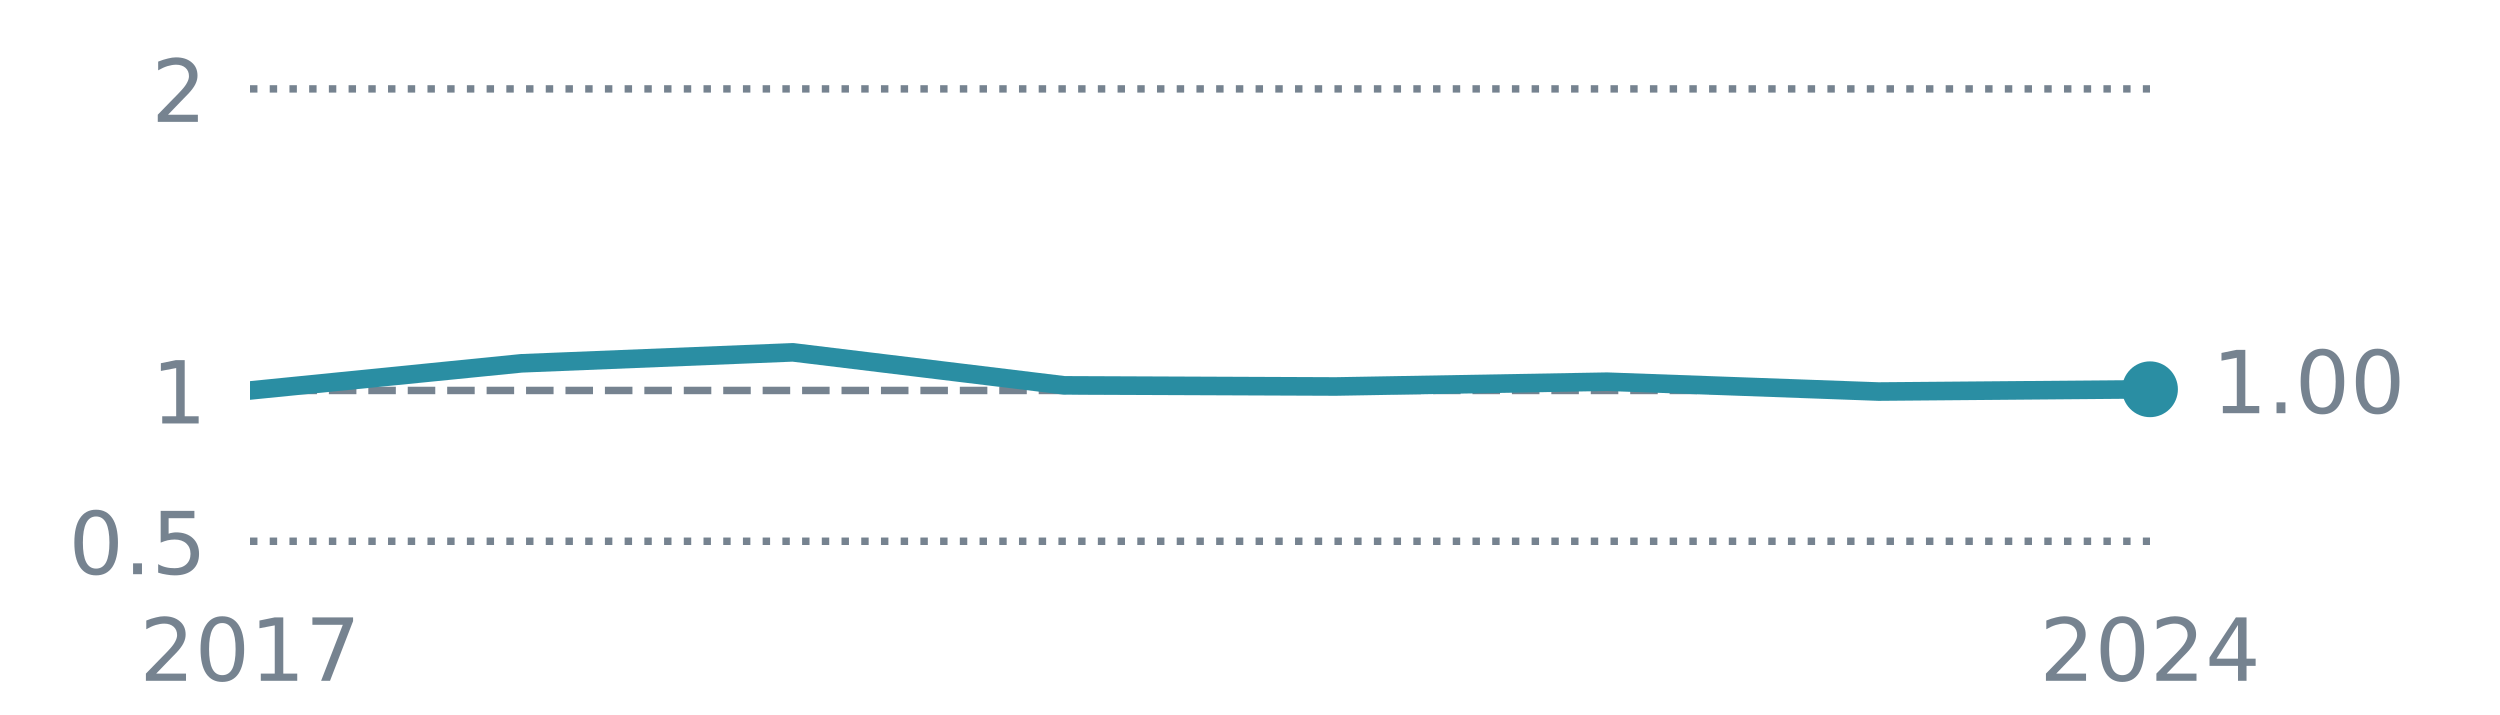
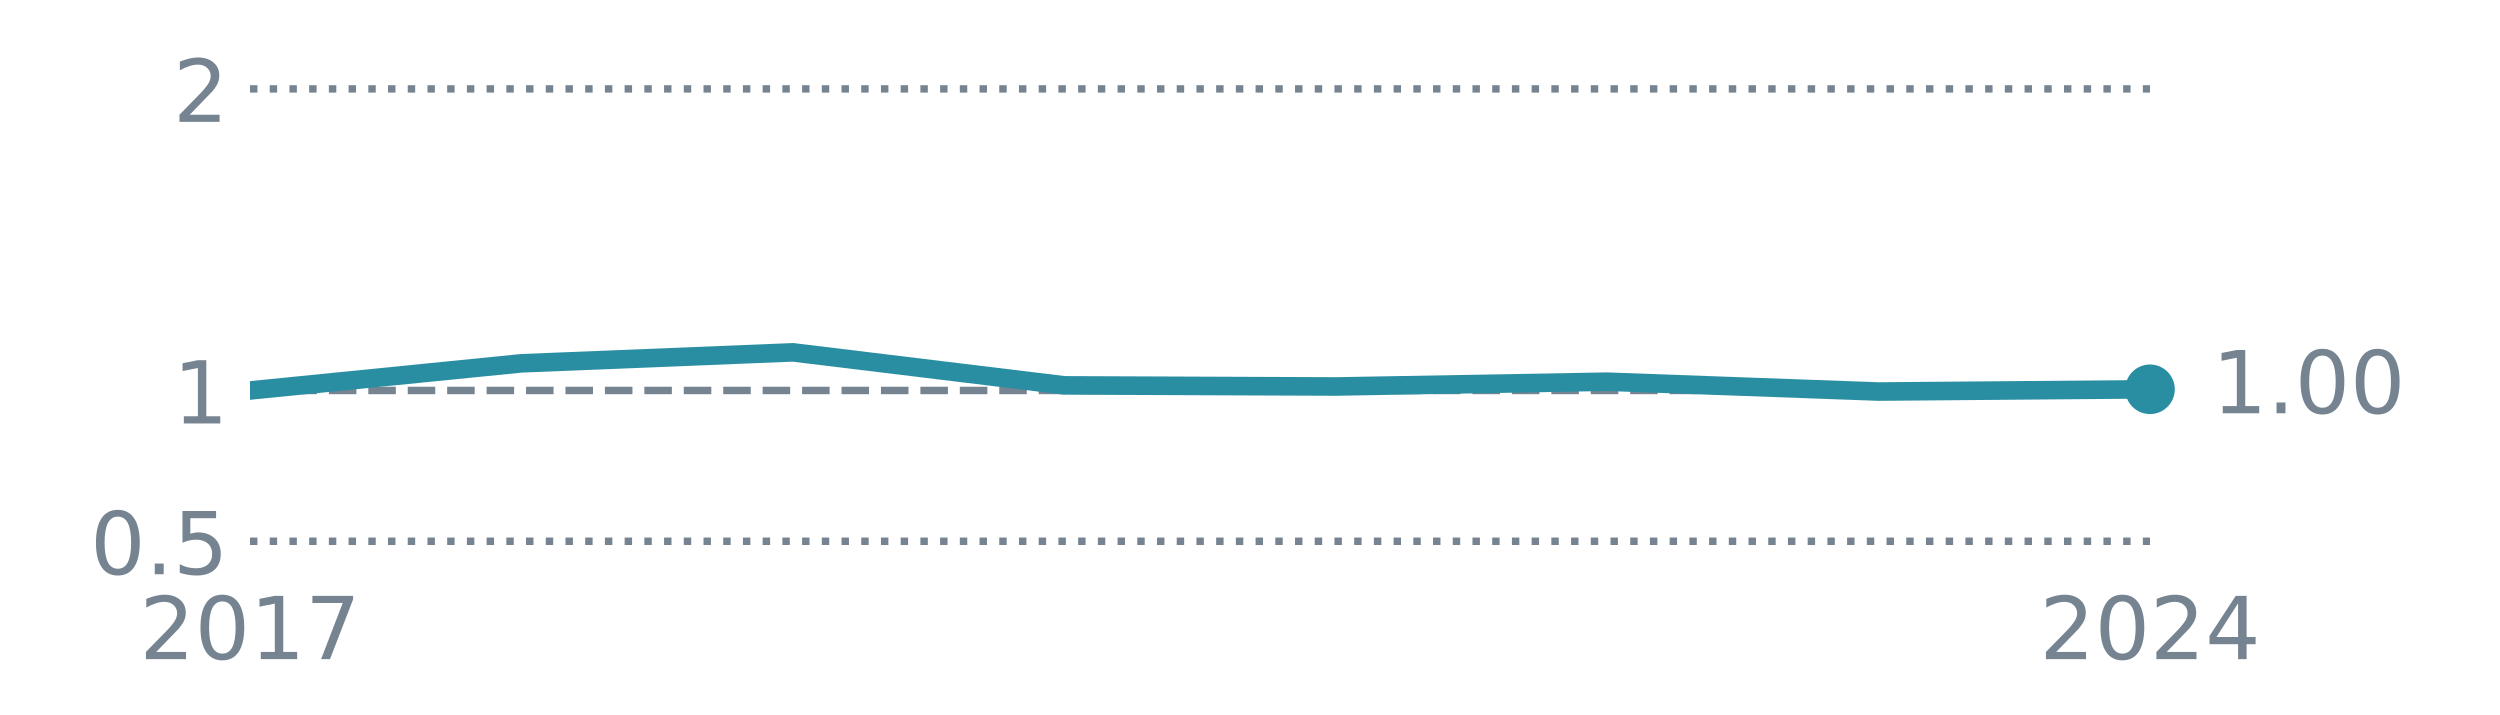
- <svg xmlns="http://www.w3.org/2000/svg" xmlns:xlink="http://www.w3.org/1999/xlink" width="201.6pt" height="57.6pt" viewBox="0 0 201.6 57.6" version="1.1">
+ <svg xmlns="http://www.w3.org/2000/svg" xmlns:xlink="http://www.w3.org/1999/xlink" width="403.2pt" height="115.2pt" viewBox="0 0 403.2 115.2" version="1.1">
  <defs>
    <style type="text/css">*{stroke-linejoin: round; stroke-linecap: butt}</style>
  </defs>
  <g id="figure_1">
    <g id="patch_1">
-       <path d="M 0 57.6  L 201.6 57.6  L 201.6 0  L 0 0  L 0 57.6  z " style="fill: none" />
+       <path d="M 0 115.2  L 403.2 115.2  L 403.2 0  L 0 0  L 0 115.2  z " style="fill: none" />
    </g>
    <g id="axes_1">
      <g id="patch_2">
-         <path d="M 20.16 46.08  L 173.376 46.08  L 173.376 2.304  L 20.16 2.304  L 20.16 46.08  z " style="fill: none" />
+         <path d="M 40.32 92.16  L 346.752 92.16  L 346.752 4.608  L 40.32 4.608  L 40.32 92.16  z " style="fill: none" />
      </g>
      <g id="matplotlib.axis_1">
        <g id="xtick_1">
          <g id="line2d_1" />
          <g id="text_1">
-             <text style="font-size: 7px; font-family: 'DejaVu Sans', 'Bitstream Vera Sans', 'Computer Modern Sans Serif', 'Lucida Grande', 'Verdana', 'Geneva', 'Lucid', 'Arial', 'Helvetica', 'Avant Garde', sans-serif; text-anchor: middle; fill: #768390" x="20.16" y="54.899" transform="rotate(-0 20.16 54.89891)">2017</text>
+             <text style="font-size: 14px; font-family: 'DejaVu Sans', 'Bitstream Vera Sans', 'Computer Modern Sans Serif', 'Lucida Grande', 'Verdana', 'Geneva', 'Lucid', 'Arial', 'Helvetica', 'Avant Garde', sans-serif; text-anchor: middle; fill: #768390" x="40.32" y="106.298" transform="rotate(-0 40.32 106.2978)">2017</text>
          </g>
        </g>
        <g id="xtick_2">
          <g id="line2d_2" />
          <g id="text_2">
-             <text style="font-size: 7px; font-family: 'DejaVu Sans', 'Bitstream Vera Sans', 'Computer Modern Sans Serif', 'Lucida Grande', 'Verdana', 'Geneva', 'Lucid', 'Arial', 'Helvetica', 'Avant Garde', sans-serif; text-anchor: middle; fill: #768390" x="173.376" y="54.899" transform="rotate(-0 173.376 54.89891)">2024</text>
+             <text style="font-size: 14px; font-family: 'DejaVu Sans', 'Bitstream Vera Sans', 'Computer Modern Sans Serif', 'Lucida Grande', 'Verdana', 'Geneva', 'Lucid', 'Arial', 'Helvetica', 'Avant Garde', sans-serif; text-anchor: middle; fill: #768390" x="346.752" y="106.298" transform="rotate(-0 346.752 106.2978)">2024</text>
          </g>
        </g>
      </g>
      <g id="matplotlib.axis_2">
        <g id="ytick_1">
          <g id="line2d_3" />
          <g id="text_3">
-             <text style="font-size: 7px; font-family: 'DejaVu Sans', 'Bitstream Vera Sans', 'Computer Modern Sans Serif', 'Lucida Grande', 'Verdana', 'Geneva', 'Lucid', 'Arial', 'Helvetica', 'Avant Garde', sans-serif; text-anchor: end; fill: #768390" x="16.66" y="46.307" transform="rotate(-0 16.66 46.30745)">0.5</text>
+             <text style="font-size: 14px; font-family: 'DejaVu Sans', 'Bitstream Vera Sans', 'Computer Modern Sans Serif', 'Lucida Grande', 'Verdana', 'Geneva', 'Lucid', 'Arial', 'Helvetica', 'Avant Garde', sans-serif; text-anchor: end; fill: #768390" x="36.82" y="92.615" transform="rotate(-0 36.82 92.61491)">0.5</text>
          </g>
        </g>
        <g id="ytick_2">
          <g id="line2d_4" />
          <g id="text_4">
-             <text style="font-size: 7px; font-family: 'DejaVu Sans', 'Bitstream Vera Sans', 'Computer Modern Sans Serif', 'Lucida Grande', 'Verdana', 'Geneva', 'Lucid', 'Arial', 'Helvetica', 'Avant Garde', sans-serif; text-anchor: end; fill: #768390" x="16.66" y="34.147" transform="rotate(-0 16.66 34.14745)">1</text>
+             <text style="font-size: 14px; font-family: 'DejaVu Sans', 'Bitstream Vera Sans', 'Computer Modern Sans Serif', 'Lucida Grande', 'Verdana', 'Geneva', 'Lucid', 'Arial', 'Helvetica', 'Avant Garde', sans-serif; text-anchor: end; fill: #768390" x="36.82" y="68.295" transform="rotate(-0 36.82 68.29491)">1</text>
          </g>
        </g>
        <g id="ytick_3">
          <g id="line2d_5" />
          <g id="text_5">
-             <text style="font-size: 7px; font-family: 'DejaVu Sans', 'Bitstream Vera Sans', 'Computer Modern Sans Serif', 'Lucida Grande', 'Verdana', 'Geneva', 'Lucid', 'Arial', 'Helvetica', 'Avant Garde', sans-serif; text-anchor: end; fill: #768390" x="16.66" y="9.827" transform="rotate(-0 16.66 9.827453)">2</text>
+             <text style="font-size: 14px; font-family: 'DejaVu Sans', 'Bitstream Vera Sans', 'Computer Modern Sans Serif', 'Lucida Grande', 'Verdana', 'Geneva', 'Lucid', 'Arial', 'Helvetica', 'Avant Garde', sans-serif; text-anchor: end; fill: #768390" x="36.82" y="19.655" transform="rotate(-0 36.82 19.65491)">2</text>
          </g>
        </g>
      </g>
      <g id="line2d_6">
-         <path d="M 20.16 31.488  L 173.376 31.488  " clip-path="url(#paeeca45b74)" style="fill: none; stroke-dasharray: 2.22,0.96; stroke-dashoffset: 0; stroke: #768390; stroke-width: 0.6" />
+         <path d="M 40.32 62.976  L 346.752 62.976  " clip-path="url(#p16c794052c)" style="fill: none; stroke-dasharray: 4.44,1.92; stroke-dashoffset: 0; stroke: #768390; stroke-width: 1.2" />
      </g>
      <g id="line2d_7">
-         <path d="M 20.16 43.648  L 173.376 43.648  " clip-path="url(#paeeca45b74)" style="fill: none; stroke-dasharray: 0.6,0.99; stroke-dashoffset: 0; stroke: #768390; stroke-width: 0.6" />
+         <path d="M 40.32 87.296  L 346.752 87.296  " clip-path="url(#p16c794052c)" style="fill: none; stroke-dasharray: 1.2,1.98; stroke-dashoffset: 0; stroke: #768390; stroke-width: 1.2" />
      </g>
      <g id="line2d_8">
-         <path d="M 20.16 7.168  L 173.376 7.168  " clip-path="url(#paeeca45b74)" style="fill: none; stroke-dasharray: 0.6,0.99; stroke-dashoffset: 0; stroke: #768390; stroke-width: 0.6" />
+         <path d="M 40.32 14.336  L 346.752 14.336  " clip-path="url(#p16c794052c)" style="fill: none; stroke-dasharray: 1.2,1.98; stroke-dashoffset: 0; stroke: #768390; stroke-width: 1.2" />
      </g>
      <g id="line2d_9">
-         <path d="M 20.16 31.488  L 42.048 29.298  L 63.936 28.413  L 85.824 31.076  L 107.712 31.167  L 129.6 30.78  L 151.488 31.575  L 173.376 31.391  " clip-path="url(#paeeca45b74)" style="fill: none; stroke: #2a8ea3; stroke-width: 1.5; stroke-linecap: square" />
+         <path d="M 40.32 62.976  L 84.096 58.595  L 127.872 56.827  L 171.648 62.153  L 215.424 62.334  L 259.2 61.56  L 302.976 63.15  L 346.752 62.783  " clip-path="url(#p16c794052c)" style="fill: none; stroke: #2a8ea3; stroke-width: 3; stroke-linecap: square" />
      </g>
      <g id="line2d_10">
        <defs>
-           <path id="me76041f468" d="M 0 1.75  C 0.464 1.75 0.909 1.566 1.237 1.237  C 1.566 0.909 1.75 0.464 1.75 0  C 1.75 -0.464 1.566 -0.909 1.237 -1.237  C 0.909 -1.566 0.464 -1.75 0 -1.75  C -0.464 -1.75 -0.909 -1.566 -1.237 -1.237  C -1.566 -0.909 -1.75 -0.464 -1.75 0  C -1.75 0.464 -1.566 0.909 -1.237 1.237  C -0.909 1.566 -0.464 1.75 0 1.75  z " style="stroke: #2a8ea3" />
+           <path id="m3f1850def1" d="M 0 3.5  C 0.928 3.5 1.819 3.131 2.475 2.475  C 3.131 1.819 3.5 0.928 3.5 0  C 3.5 -0.928 3.131 -1.819 2.475 -2.475  C 1.819 -3.131 0.928 -3.5 0 -3.5  C -0.928 -3.5 -1.819 -3.131 -2.475 -2.475  C -3.131 -1.819 -3.5 -0.928 -3.5 0  C -3.5 0.928 -3.131 1.819 -2.475 2.475  C -1.819 3.131 -0.928 3.5 0 3.5  z " style="stroke: #2a8ea3" />
        </defs>
        <g>
-           <use xlink:href="#me76041f468" x="173.376" y="31.391" style="fill: #2a8ea3; stroke: #2a8ea3" />
+           <use xlink:href="#m3f1850def1" x="346.752" y="62.783" style="fill: #2a8ea3; stroke: #2a8ea3" />
        </g>
      </g>
      <g id="text_6">
-         <text style="font-size: 7px; font-family: 'DejaVu Sans', 'Bitstream Vera Sans', 'Computer Modern Sans Serif', 'Lucida Grande', 'Verdana', 'Geneva', 'Lucid', 'Arial', 'Helvetica', 'Avant Garde', sans-serif; text-anchor: start; fill: #768390" x="178.376" y="33.323" transform="rotate(-0 178.376 33.32284)">1.00</text>
+         <text style="font-size: 14px; font-family: 'DejaVu Sans', 'Bitstream Vera Sans', 'Computer Modern Sans Serif', 'Lucida Grande', 'Verdana', 'Geneva', 'Lucid', 'Arial', 'Helvetica', 'Avant Garde', sans-serif; text-anchor: start; fill: #768390" x="356.752" y="66.646" transform="rotate(-0 356.752 66.64568)">1.00</text>
      </g>
    </g>
  </g>
  <defs>
-     <clipPath id="paeeca45b74">
-       <rect x="20.16" y="2.304" width="153.216" height="43.776" />
+     <clipPath id="p16c794052c">
+       <rect x="40.32" y="4.608" width="306.432" height="87.552" />
    </clipPath>
  </defs>
</svg>
